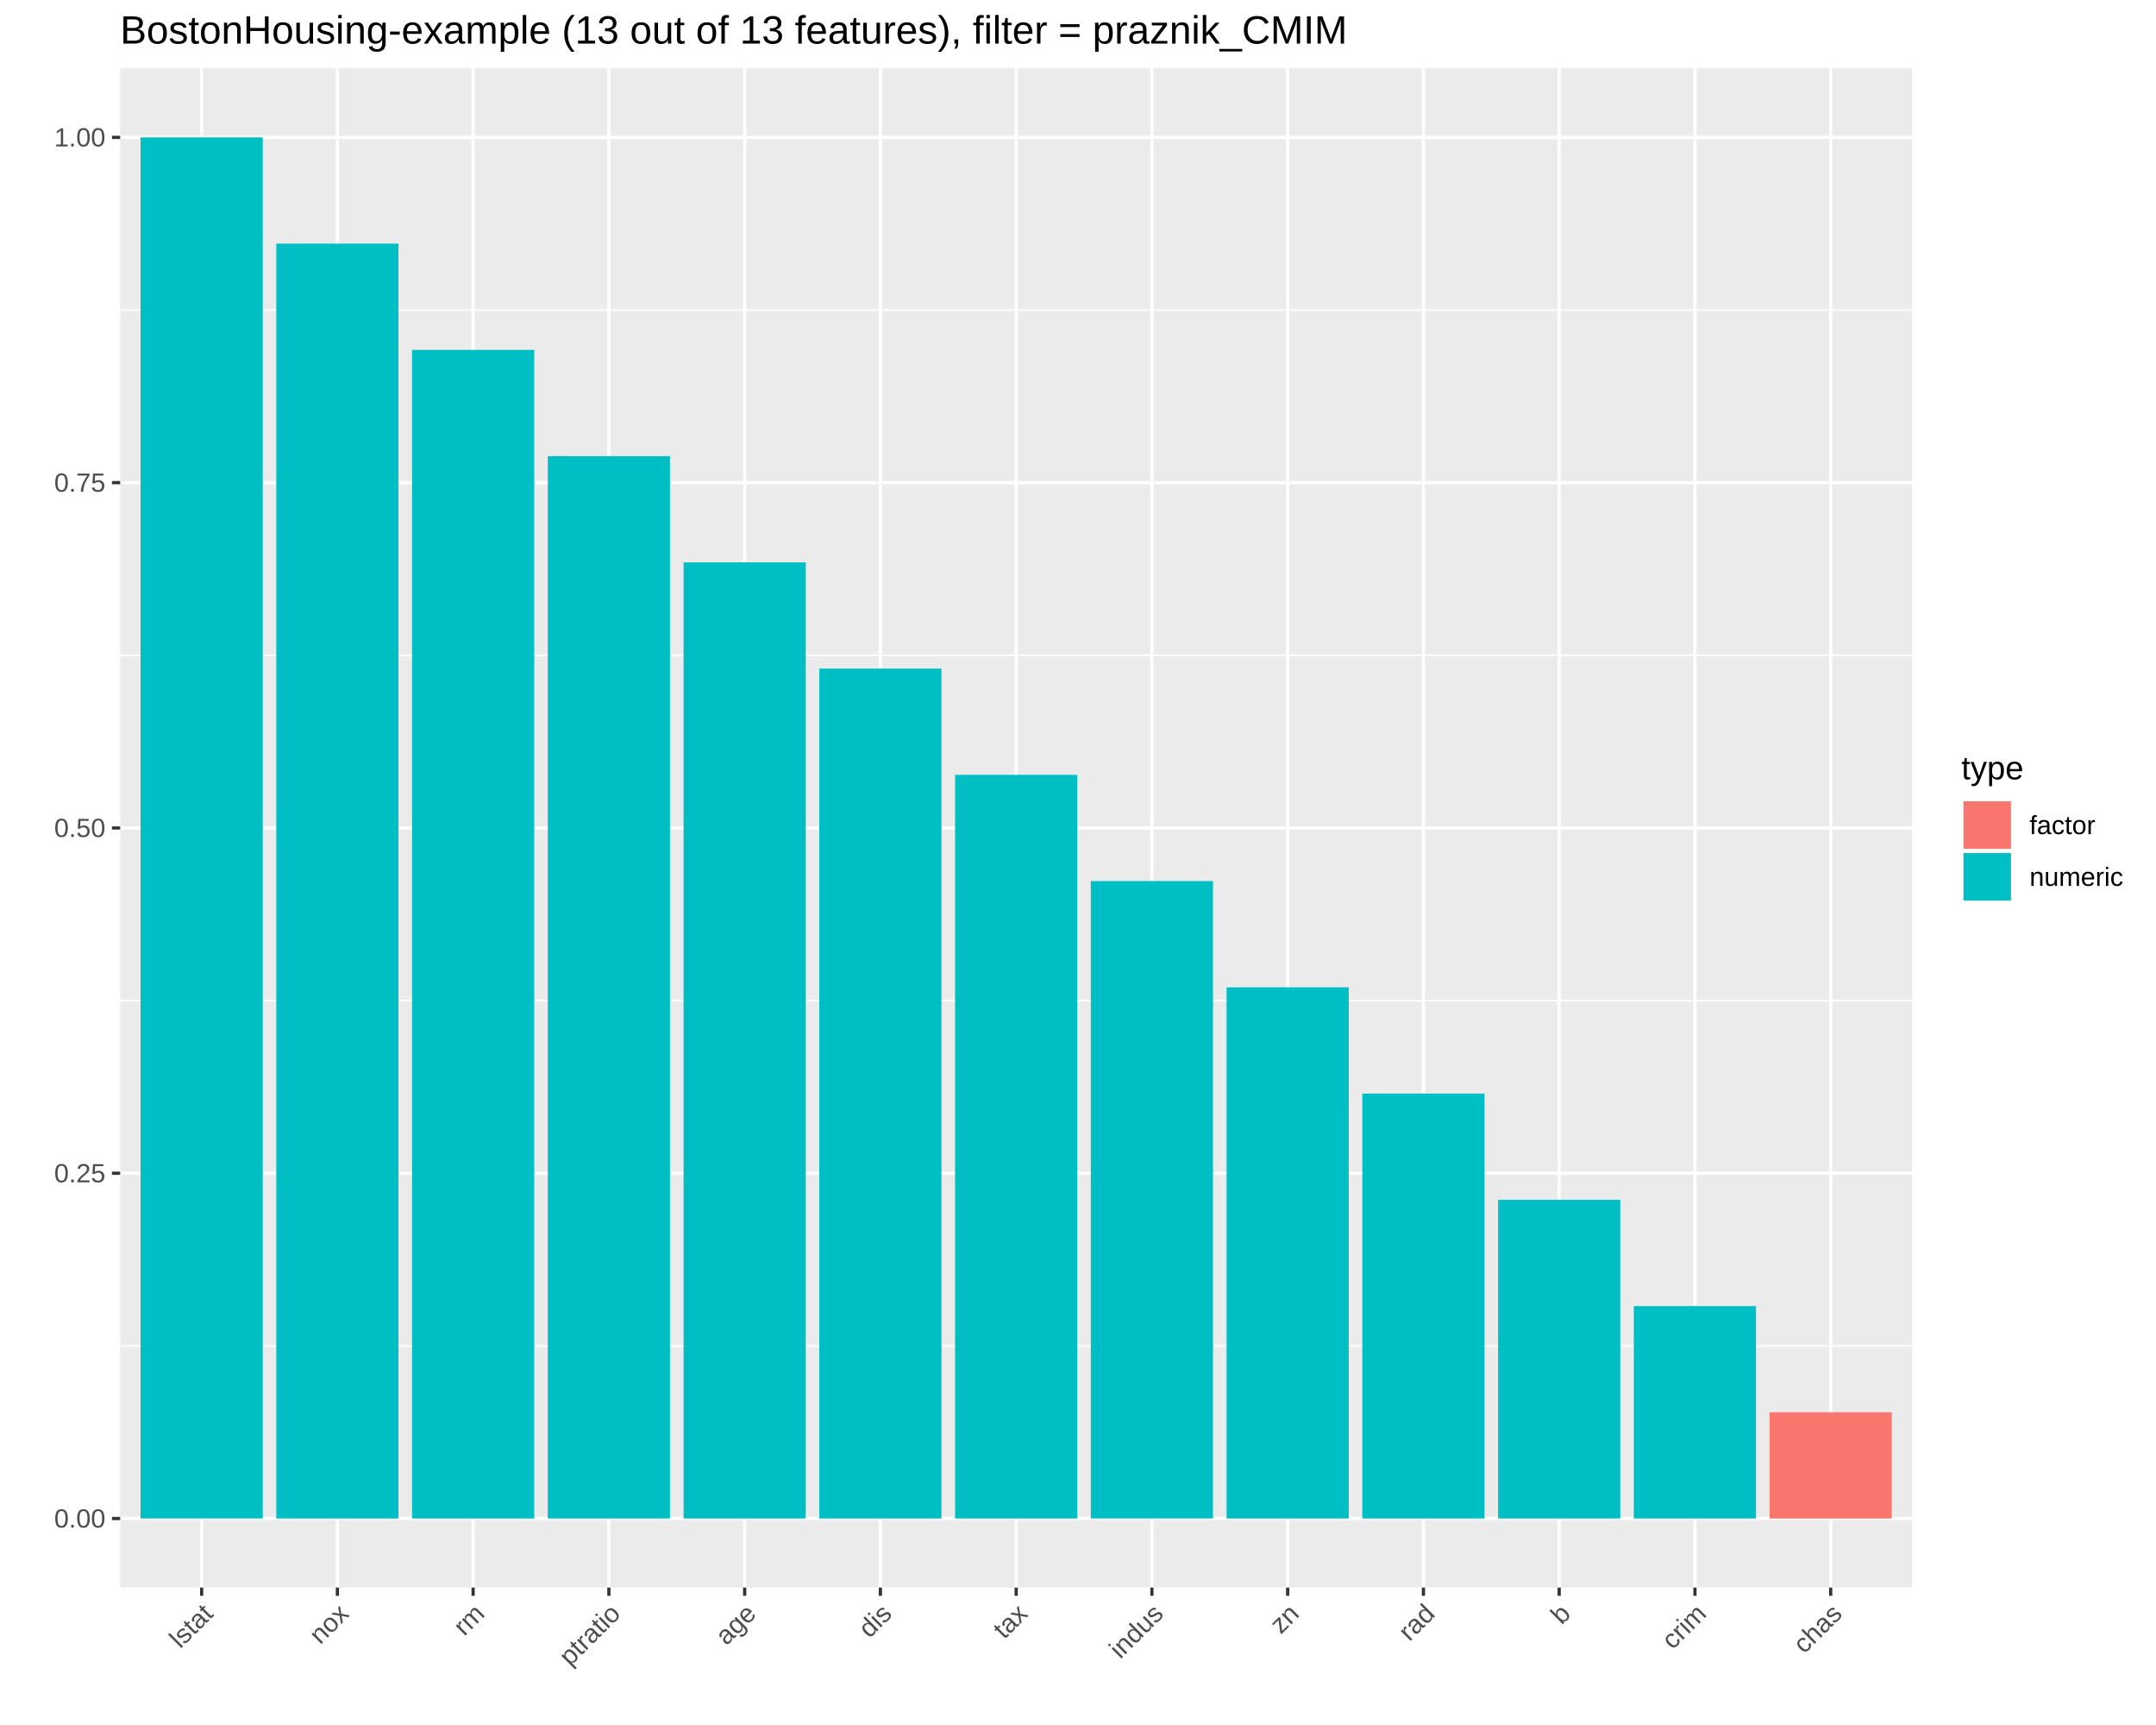
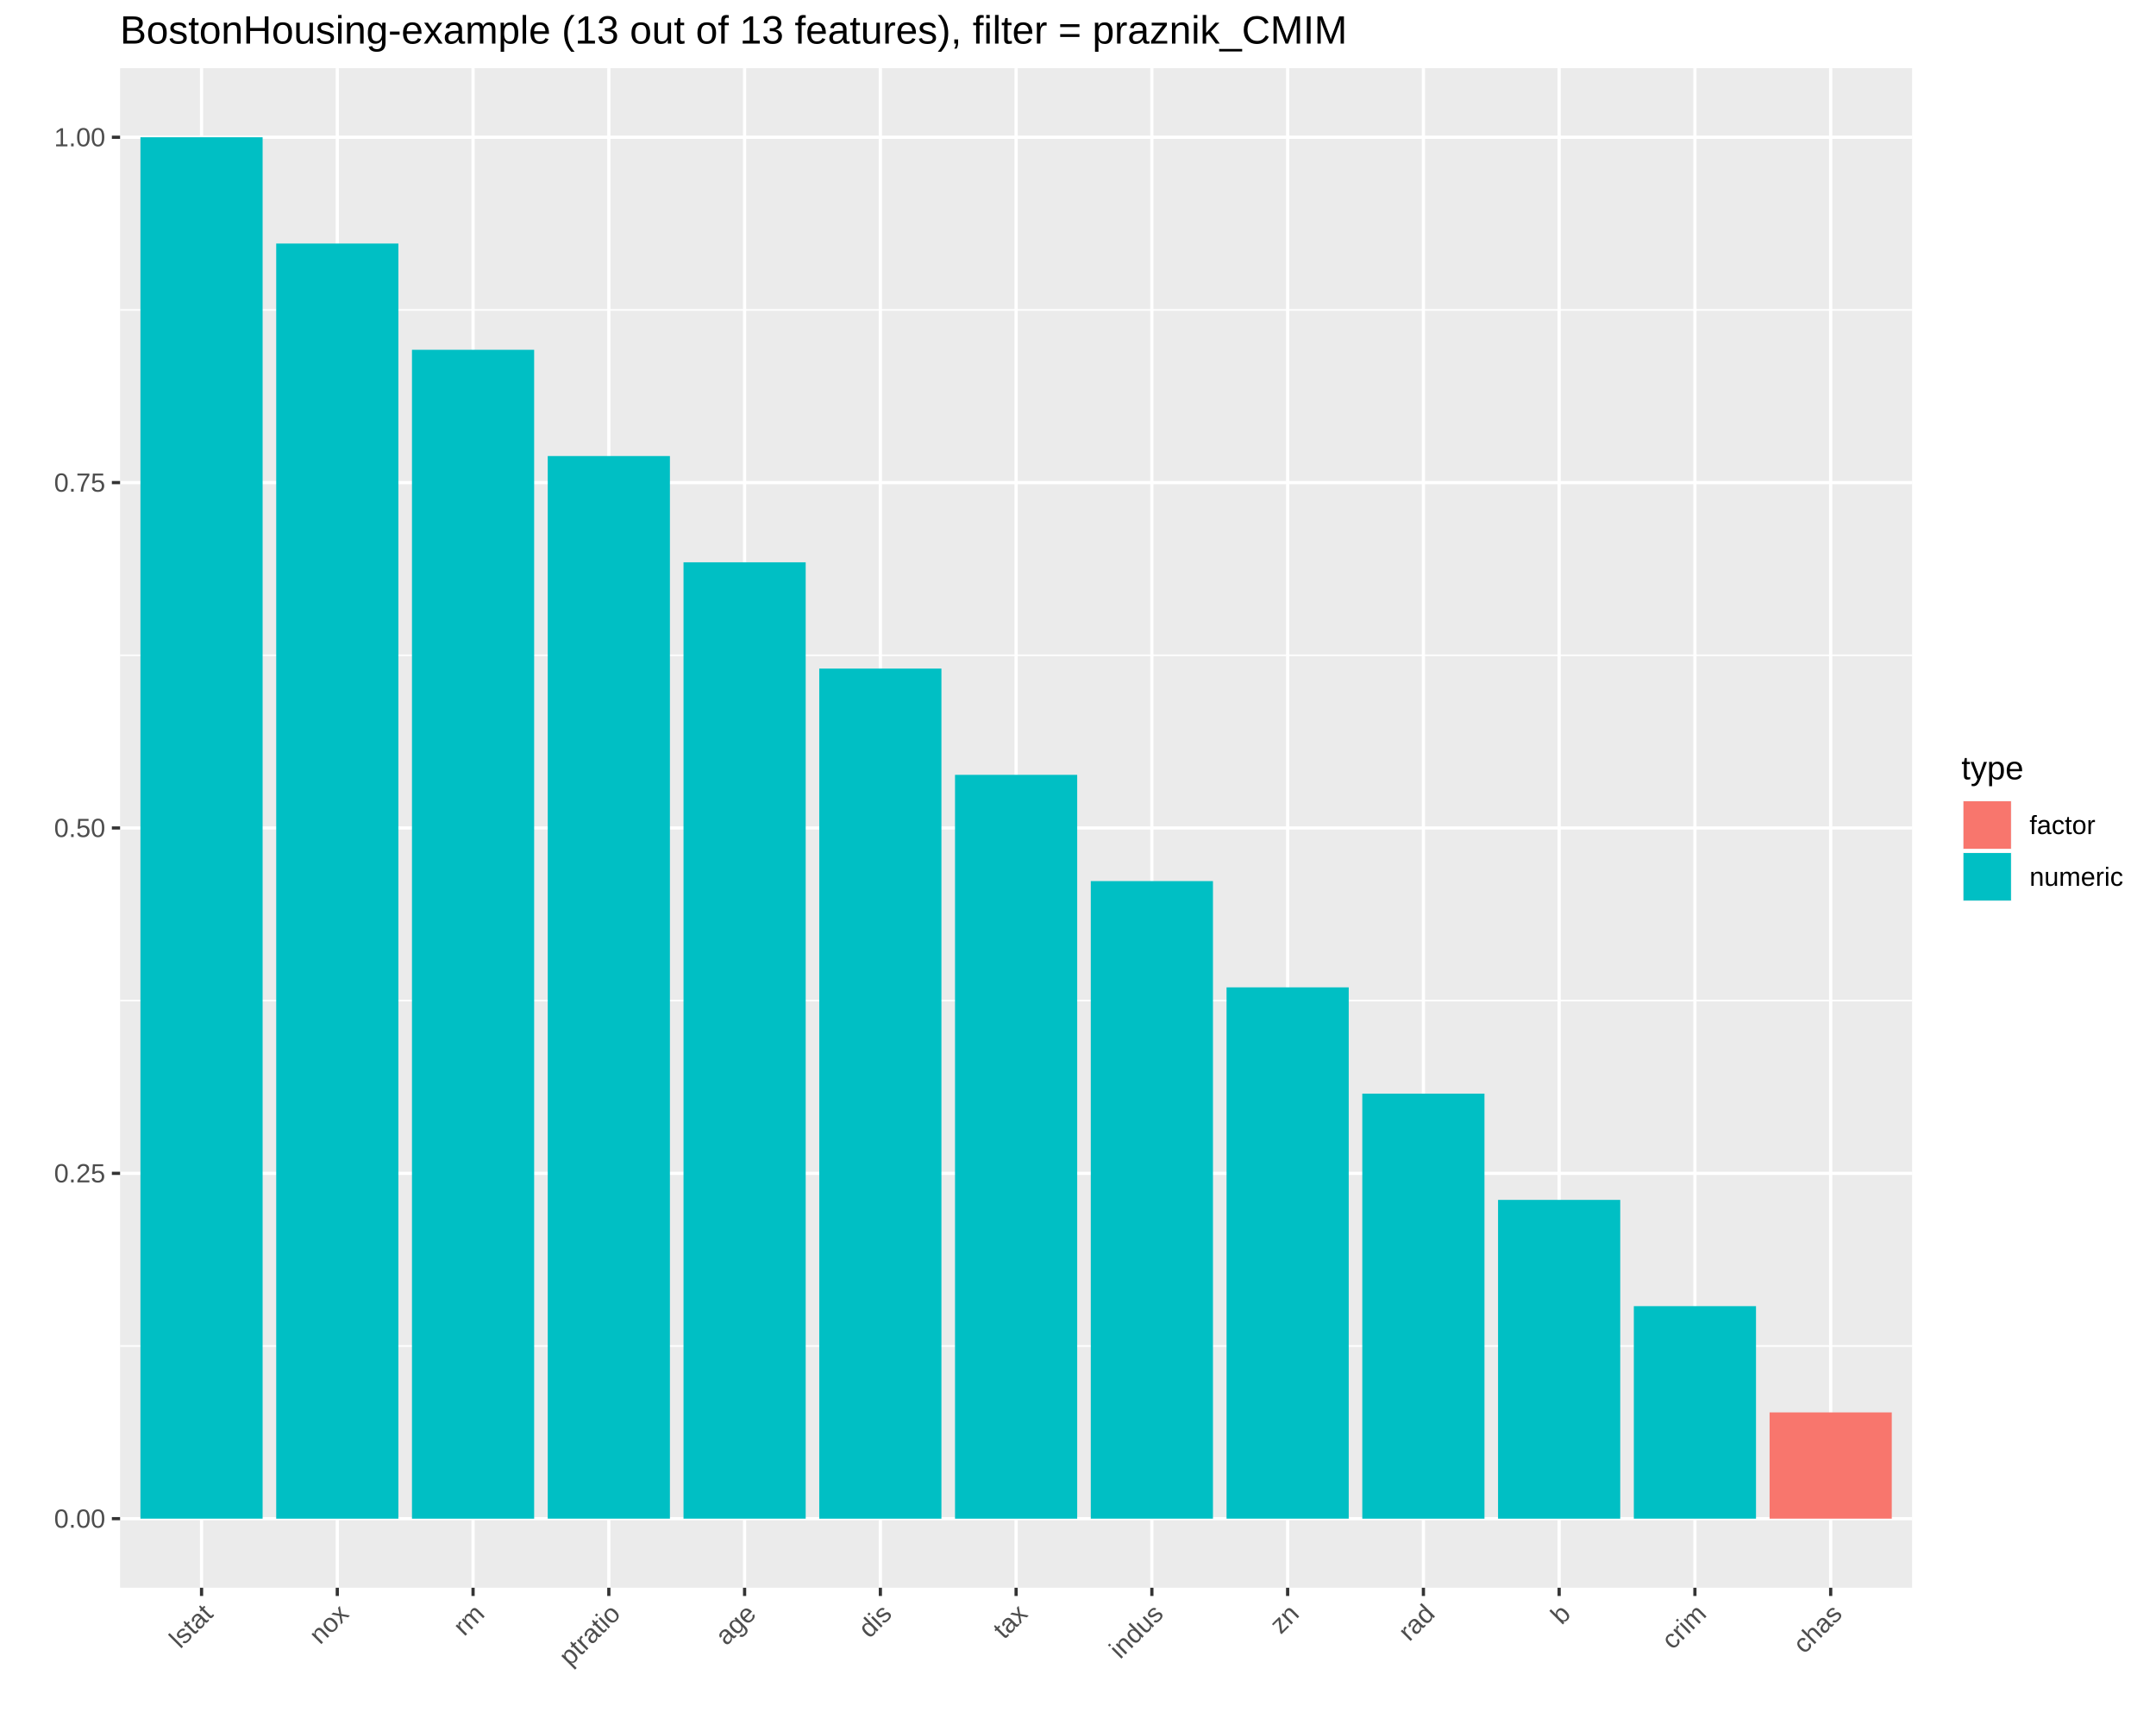
<svg xmlns="http://www.w3.org/2000/svg" viewBox="0 0 720.00 576.00">
  <defs>
    <style type="text/css">
    line, polyline, polygon, path, rect, circle {
      fill: none;
      stroke: #000000;
      stroke-linecap: round;
      stroke-linejoin: round;
      stroke-miterlimit: 10.00;
    }
  </style>
  </defs>
  <rect width="100%" height="100%" style="stroke: none; fill: #FFFFFF;" />
  <rect x="0.00" y="0.00" width="720.00" height="576.00" style="stroke-width: 1.07; stroke: #FFFFFF; fill: #FFFFFF;" />
  <defs>
-     <clipPath id="cpNDAuMTR8NjM4LjU2fDUzMC4xMnwyMi44MQ==">
-       <rect x="40.14" y="22.81" width="598.42" height="507.30" />
+     <clipPath id="cpNDAuMTB8NjM4LjU2fDUzMC4xN3wyMi43Nw==">
+       <rect x="40.10" y="22.77" width="598.46" height="507.40" />
    </clipPath>
  </defs>
-   <rect x="40.14" y="22.81" width="598.42" height="507.30" style="stroke-width: 1.07; stroke: none; fill: #EBEBEB;" clip-path="url(#cpNDAuMTR8NjM4LjU2fDUzMC4xMnwyMi44MQ==)" />
-   <polyline points="40.14,449.41 638.56,449.41 " style="stroke-width: 0.53; stroke: #FFFFFF; stroke-linecap: butt;" clip-path="url(#cpNDAuMTR8NjM4LjU2fDUzMC4xMnwyMi44MQ==)" />
-   <polyline points="40.14,334.11 638.56,334.11 " style="stroke-width: 0.53; stroke: #FFFFFF; stroke-linecap: butt;" clip-path="url(#cpNDAuMTR8NjM4LjU2fDUzMC4xMnwyMi44MQ==)" />
-   <polyline points="40.14,218.82 638.56,218.82 " style="stroke-width: 0.53; stroke: #FFFFFF; stroke-linecap: butt;" clip-path="url(#cpNDAuMTR8NjM4LjU2fDUzMC4xMnwyMi44MQ==)" />
-   <polyline points="40.14,103.52 638.56,103.52 " style="stroke-width: 0.53; stroke: #FFFFFF; stroke-linecap: butt;" clip-path="url(#cpNDAuMTR8NjM4LjU2fDUzMC4xMnwyMi44MQ==)" />
-   <polyline points="40.14,507.06 638.56,507.06 " style="stroke-width: 1.07; stroke: #FFFFFF; stroke-linecap: butt;" clip-path="url(#cpNDAuMTR8NjM4LjU2fDUzMC4xMnwyMi44MQ==)" />
-   <polyline points="40.14,391.76 638.56,391.76 " style="stroke-width: 1.07; stroke: #FFFFFF; stroke-linecap: butt;" clip-path="url(#cpNDAuMTR8NjM4LjU2fDUzMC4xMnwyMi44MQ==)" />
-   <polyline points="40.14,276.47 638.56,276.47 " style="stroke-width: 1.07; stroke: #FFFFFF; stroke-linecap: butt;" clip-path="url(#cpNDAuMTR8NjM4LjU2fDUzMC4xMnwyMi44MQ==)" />
-   <polyline points="40.14,161.17 638.56,161.17 " style="stroke-width: 1.07; stroke: #FFFFFF; stroke-linecap: butt;" clip-path="url(#cpNDAuMTR8NjM4LjU2fDUzMC4xMnwyMi44MQ==)" />
-   <polyline points="40.14,45.87 638.56,45.87 " style="stroke-width: 1.07; stroke: #FFFFFF; stroke-linecap: butt;" clip-path="url(#cpNDAuMTR8NjM4LjU2fDUzMC4xMnwyMi44MQ==)" />
-   <polyline points="67.34,530.12 67.34,22.81 " style="stroke-width: 1.07; stroke: #FFFFFF; stroke-linecap: butt;" clip-path="url(#cpNDAuMTR8NjM4LjU2fDUzMC4xMnwyMi44MQ==)" />
-   <polyline points="112.67,530.12 112.67,22.81 " style="stroke-width: 1.07; stroke: #FFFFFF; stroke-linecap: butt;" clip-path="url(#cpNDAuMTR8NjM4LjU2fDUzMC4xMnwyMi44MQ==)" />
-   <polyline points="158.01,530.12 158.01,22.81 " style="stroke-width: 1.07; stroke: #FFFFFF; stroke-linecap: butt;" clip-path="url(#cpNDAuMTR8NjM4LjU2fDUzMC4xMnwyMi44MQ==)" />
-   <polyline points="203.34,530.12 203.34,22.81 " style="stroke-width: 1.07; stroke: #FFFFFF; stroke-linecap: butt;" clip-path="url(#cpNDAuMTR8NjM4LjU2fDUzMC4xMnwyMi44MQ==)" />
-   <polyline points="248.68,530.12 248.68,22.81 " style="stroke-width: 1.07; stroke: #FFFFFF; stroke-linecap: butt;" clip-path="url(#cpNDAuMTR8NjM4LjU2fDUzMC4xMnwyMi44MQ==)" />
-   <polyline points="294.01,530.12 294.01,22.81 " style="stroke-width: 1.07; stroke: #FFFFFF; stroke-linecap: butt;" clip-path="url(#cpNDAuMTR8NjM4LjU2fDUzMC4xMnwyMi44MQ==)" />
-   <polyline points="339.35,530.12 339.35,22.81 " style="stroke-width: 1.07; stroke: #FFFFFF; stroke-linecap: butt;" clip-path="url(#cpNDAuMTR8NjM4LjU2fDUzMC4xMnwyMi44MQ==)" />
-   <polyline points="384.68,530.12 384.68,22.81 " style="stroke-width: 1.07; stroke: #FFFFFF; stroke-linecap: butt;" clip-path="url(#cpNDAuMTR8NjM4LjU2fDUzMC4xMnwyMi44MQ==)" />
-   <polyline points="430.02,530.12 430.02,22.81 " style="stroke-width: 1.07; stroke: #FFFFFF; stroke-linecap: butt;" clip-path="url(#cpNDAuMTR8NjM4LjU2fDUzMC4xMnwyMi44MQ==)" />
-   <polyline points="475.36,530.12 475.36,22.81 " style="stroke-width: 1.07; stroke: #FFFFFF; stroke-linecap: butt;" clip-path="url(#cpNDAuMTR8NjM4LjU2fDUzMC4xMnwyMi44MQ==)" />
-   <polyline points="520.69,530.12 520.69,22.81 " style="stroke-width: 1.07; stroke: #FFFFFF; stroke-linecap: butt;" clip-path="url(#cpNDAuMTR8NjM4LjU2fDUzMC4xMnwyMi44MQ==)" />
-   <polyline points="566.03,530.12 566.03,22.81 " style="stroke-width: 1.07; stroke: #FFFFFF; stroke-linecap: butt;" clip-path="url(#cpNDAuMTR8NjM4LjU2fDUzMC4xMnwyMi44MQ==)" />
-   <polyline points="611.36,530.12 611.36,22.81 " style="stroke-width: 1.07; stroke: #FFFFFF; stroke-linecap: butt;" clip-path="url(#cpNDAuMTR8NjM4LjU2fDUzMC4xMnwyMi44MQ==)" />
-   <rect x="46.94" y="45.87" width="40.80" height="461.18" style="stroke-width: 1.07; stroke: none; stroke-linecap: square; stroke-linejoin: miter; fill: #00BFC4;" clip-path="url(#cpNDAuMTR8NjM4LjU2fDUzMC4xMnwyMi44MQ==)" />
-   <rect x="92.27" y="81.35" width="40.80" height="425.71" style="stroke-width: 1.07; stroke: none; stroke-linecap: square; stroke-linejoin: miter; fill: #00BFC4;" clip-path="url(#cpNDAuMTR8NjM4LjU2fDUzMC4xMnwyMi44MQ==)" />
-   <rect x="137.61" y="116.83" width="40.80" height="390.23" style="stroke-width: 1.07; stroke: none; stroke-linecap: square; stroke-linejoin: miter; fill: #00BFC4;" clip-path="url(#cpNDAuMTR8NjM4LjU2fDUzMC4xMnwyMi44MQ==)" />
-   <rect x="182.94" y="152.30" width="40.80" height="354.76" style="stroke-width: 1.07; stroke: none; stroke-linecap: square; stroke-linejoin: miter; fill: #00BFC4;" clip-path="url(#cpNDAuMTR8NjM4LjU2fDUzMC4xMnwyMi44MQ==)" />
-   <rect x="228.28" y="187.78" width="40.80" height="319.28" style="stroke-width: 1.07; stroke: none; stroke-linecap: square; stroke-linejoin: miter; fill: #00BFC4;" clip-path="url(#cpNDAuMTR8NjM4LjU2fDUzMC4xMnwyMi44MQ==)" />
-   <rect x="273.61" y="223.25" width="40.80" height="283.81" style="stroke-width: 1.07; stroke: none; stroke-linecap: square; stroke-linejoin: miter; fill: #00BFC4;" clip-path="url(#cpNDAuMTR8NjM4LjU2fDUzMC4xMnwyMi44MQ==)" />
-   <rect x="318.95" y="258.73" width="40.80" height="248.33" style="stroke-width: 1.07; stroke: none; stroke-linecap: square; stroke-linejoin: miter; fill: #00BFC4;" clip-path="url(#cpNDAuMTR8NjM4LjU2fDUzMC4xMnwyMi44MQ==)" />
-   <rect x="364.28" y="294.20" width="40.80" height="212.85" style="stroke-width: 1.07; stroke: none; stroke-linecap: square; stroke-linejoin: miter; fill: #00BFC4;" clip-path="url(#cpNDAuMTR8NjM4LjU2fDUzMC4xMnwyMi44MQ==)" />
-   <rect x="409.62" y="329.68" width="40.80" height="177.38" style="stroke-width: 1.07; stroke: none; stroke-linecap: square; stroke-linejoin: miter; fill: #00BFC4;" clip-path="url(#cpNDAuMTR8NjM4LjU2fDUzMC4xMnwyMi44MQ==)" />
-   <rect x="454.95" y="365.16" width="40.80" height="141.90" style="stroke-width: 1.07; stroke: none; stroke-linecap: square; stroke-linejoin: miter; fill: #00BFC4;" clip-path="url(#cpNDAuMTR8NjM4LjU2fDUzMC4xMnwyMi44MQ==)" />
-   <rect x="500.29" y="400.63" width="40.80" height="106.43" style="stroke-width: 1.07; stroke: none; stroke-linecap: square; stroke-linejoin: miter; fill: #00BFC4;" clip-path="url(#cpNDAuMTR8NjM4LjU2fDUzMC4xMnwyMi44MQ==)" />
-   <rect x="545.62" y="436.11" width="40.80" height="70.95" style="stroke-width: 1.07; stroke: none; stroke-linecap: square; stroke-linejoin: miter; fill: #00BFC4;" clip-path="url(#cpNDAuMTR8NjM4LjU2fDUzMC4xMnwyMi44MQ==)" />
-   <rect x="590.96" y="471.58" width="40.80" height="35.48" style="stroke-width: 1.07; stroke: none; stroke-linecap: square; stroke-linejoin: miter; fill: #F8766D;" clip-path="url(#cpNDAuMTR8NjM4LjU2fDUzMC4xMnwyMi44MQ==)" />
+   <rect x="40.10" y="22.77" width="598.46" height="507.40" style="stroke-width: 1.07; stroke: none; fill: #EBEBEB;" clip-path="url(#cpNDAuMTB8NjM4LjU2fDUzMC4xN3wyMi43Nw==)" />
+   <polyline points="40.10,449.45 638.56,449.45 " style="stroke-width: 0.53; stroke: #FFFFFF; stroke-linecap: butt;" clip-path="url(#cpNDAuMTB8NjM4LjU2fDUzMC4xN3wyMi43Nw==)" />
+   <polyline points="40.10,334.13 638.56,334.13 " style="stroke-width: 0.53; stroke: #FFFFFF; stroke-linecap: butt;" clip-path="url(#cpNDAuMTB8NjM4LjU2fDUzMC4xN3wyMi43Nw==)" />
+   <polyline points="40.10,218.81 638.56,218.81 " style="stroke-width: 0.53; stroke: #FFFFFF; stroke-linecap: butt;" clip-path="url(#cpNDAuMTB8NjM4LjU2fDUzMC4xN3wyMi43Nw==)" />
+   <polyline points="40.10,103.49 638.56,103.49 " style="stroke-width: 0.53; stroke: #FFFFFF; stroke-linecap: butt;" clip-path="url(#cpNDAuMTB8NjM4LjU2fDUzMC4xN3wyMi43Nw==)" />
+   <polyline points="40.10,507.10 638.56,507.10 " style="stroke-width: 1.07; stroke: #FFFFFF; stroke-linecap: butt;" clip-path="url(#cpNDAuMTB8NjM4LjU2fDUzMC4xN3wyMi43Nw==)" />
+   <polyline points="40.10,391.79 638.56,391.79 " style="stroke-width: 1.07; stroke: #FFFFFF; stroke-linecap: butt;" clip-path="url(#cpNDAuMTB8NjM4LjU2fDUzMC4xN3wyMi43Nw==)" />
+   <polyline points="40.10,276.47 638.56,276.47 " style="stroke-width: 1.07; stroke: #FFFFFF; stroke-linecap: butt;" clip-path="url(#cpNDAuMTB8NjM4LjU2fDUzMC4xN3wyMi43Nw==)" />
+   <polyline points="40.10,161.15 638.56,161.15 " style="stroke-width: 1.07; stroke: #FFFFFF; stroke-linecap: butt;" clip-path="url(#cpNDAuMTB8NjM4LjU2fDUzMC4xN3wyMi43Nw==)" />
+   <polyline points="40.10,45.83 638.56,45.83 " style="stroke-width: 1.07; stroke: #FFFFFF; stroke-linecap: butt;" clip-path="url(#cpNDAuMTB8NjM4LjU2fDUzMC4xN3wyMi43Nw==)" />
+   <polyline points="67.31,530.17 67.31,22.77 " style="stroke-width: 1.07; stroke: #FFFFFF; stroke-linecap: butt;" clip-path="url(#cpNDAuMTB8NjM4LjU2fDUzMC4xN3wyMi43Nw==)" />
+   <polyline points="112.64,530.17 112.64,22.77 " style="stroke-width: 1.07; stroke: #FFFFFF; stroke-linecap: butt;" clip-path="url(#cpNDAuMTB8NjM4LjU2fDUzMC4xN3wyMi43Nw==)" />
+   <polyline points="157.98,530.17 157.98,22.77 " style="stroke-width: 1.07; stroke: #FFFFFF; stroke-linecap: butt;" clip-path="url(#cpNDAuMTB8NjM4LjU2fDUzMC4xN3wyMi43Nw==)" />
+   <polyline points="203.32,530.17 203.32,22.77 " style="stroke-width: 1.07; stroke: #FFFFFF; stroke-linecap: butt;" clip-path="url(#cpNDAuMTB8NjM4LjU2fDUzMC4xN3wyMi43Nw==)" />
+   <polyline points="248.66,530.17 248.66,22.77 " style="stroke-width: 1.07; stroke: #FFFFFF; stroke-linecap: butt;" clip-path="url(#cpNDAuMTB8NjM4LjU2fDUzMC4xN3wyMi43Nw==)" />
+   <polyline points="294.00,530.17 294.00,22.77 " style="stroke-width: 1.07; stroke: #FFFFFF; stroke-linecap: butt;" clip-path="url(#cpNDAuMTB8NjM4LjU2fDUzMC4xN3wyMi43Nw==)" />
+   <polyline points="339.33,530.17 339.33,22.77 " style="stroke-width: 1.07; stroke: #FFFFFF; stroke-linecap: butt;" clip-path="url(#cpNDAuMTB8NjM4LjU2fDUzMC4xN3wyMi43Nw==)" />
+   <polyline points="384.67,530.17 384.67,22.77 " style="stroke-width: 1.07; stroke: #FFFFFF; stroke-linecap: butt;" clip-path="url(#cpNDAuMTB8NjM4LjU2fDUzMC4xN3wyMi43Nw==)" />
+   <polyline points="430.01,530.17 430.01,22.77 " style="stroke-width: 1.07; stroke: #FFFFFF; stroke-linecap: butt;" clip-path="url(#cpNDAuMTB8NjM4LjU2fDUzMC4xN3wyMi43Nw==)" />
+   <polyline points="475.35,530.17 475.35,22.77 " style="stroke-width: 1.07; stroke: #FFFFFF; stroke-linecap: butt;" clip-path="url(#cpNDAuMTB8NjM4LjU2fDUzMC4xN3wyMi43Nw==)" />
+   <polyline points="520.68,530.17 520.68,22.77 " style="stroke-width: 1.07; stroke: #FFFFFF; stroke-linecap: butt;" clip-path="url(#cpNDAuMTB8NjM4LjU2fDUzMC4xN3wyMi43Nw==)" />
+   <polyline points="566.02,530.17 566.02,22.77 " style="stroke-width: 1.07; stroke: #FFFFFF; stroke-linecap: butt;" clip-path="url(#cpNDAuMTB8NjM4LjU2fDUzMC4xN3wyMi43Nw==)" />
+   <polyline points="611.36,530.17 611.36,22.77 " style="stroke-width: 1.07; stroke: #FFFFFF; stroke-linecap: butt;" clip-path="url(#cpNDAuMTB8NjM4LjU2fDUzMC4xN3wyMi43Nw==)" />
+   <rect x="46.90" y="45.83" width="40.80" height="461.27" style="stroke-width: 1.07; stroke: none; stroke-linecap: square; stroke-linejoin: miter; fill: #00BFC4;" clip-path="url(#cpNDAuMTB8NjM4LjU2fDUzMC4xN3wyMi43Nw==)" />
+   <rect x="92.24" y="81.32" width="40.80" height="425.79" style="stroke-width: 1.07; stroke: none; stroke-linecap: square; stroke-linejoin: miter; fill: #00BFC4;" clip-path="url(#cpNDAuMTB8NjM4LjU2fDUzMC4xN3wyMi43Nw==)" />
+   <rect x="137.58" y="116.80" width="40.80" height="390.31" style="stroke-width: 1.07; stroke: none; stroke-linecap: square; stroke-linejoin: miter; fill: #00BFC4;" clip-path="url(#cpNDAuMTB8NjM4LjU2fDUzMC4xN3wyMi43Nw==)" />
+   <rect x="182.92" y="152.28" width="40.80" height="354.82" style="stroke-width: 1.07; stroke: none; stroke-linecap: square; stroke-linejoin: miter; fill: #00BFC4;" clip-path="url(#cpNDAuMTB8NjM4LjU2fDUzMC4xN3wyMi43Nw==)" />
+   <rect x="228.26" y="187.76" width="40.80" height="319.34" style="stroke-width: 1.07; stroke: none; stroke-linecap: square; stroke-linejoin: miter; fill: #00BFC4;" clip-path="url(#cpNDAuMTB8NjM4LjU2fDUzMC4xN3wyMi43Nw==)" />
+   <rect x="273.59" y="223.25" width="40.80" height="283.86" style="stroke-width: 1.07; stroke: none; stroke-linecap: square; stroke-linejoin: miter; fill: #00BFC4;" clip-path="url(#cpNDAuMTB8NjM4LjU2fDUzMC4xN3wyMi43Nw==)" />
+   <rect x="318.93" y="258.73" width="40.80" height="248.38" style="stroke-width: 1.07; stroke: none; stroke-linecap: square; stroke-linejoin: miter; fill: #00BFC4;" clip-path="url(#cpNDAuMTB8NjM4LjU2fDUzMC4xN3wyMi43Nw==)" />
+   <rect x="364.27" y="294.21" width="40.80" height="212.89" style="stroke-width: 1.07; stroke: none; stroke-linecap: square; stroke-linejoin: miter; fill: #00BFC4;" clip-path="url(#cpNDAuMTB8NjM4LjU2fDUzMC4xN3wyMi43Nw==)" />
+   <rect x="409.61" y="329.69" width="40.80" height="177.41" style="stroke-width: 1.07; stroke: none; stroke-linecap: square; stroke-linejoin: miter; fill: #00BFC4;" clip-path="url(#cpNDAuMTB8NjM4LjU2fDUzMC4xN3wyMi43Nw==)" />
+   <rect x="454.94" y="365.18" width="40.80" height="141.93" style="stroke-width: 1.07; stroke: none; stroke-linecap: square; stroke-linejoin: miter; fill: #00BFC4;" clip-path="url(#cpNDAuMTB8NjM4LjU2fDUzMC4xN3wyMi43Nw==)" />
+   <rect x="500.28" y="400.66" width="40.80" height="106.45" style="stroke-width: 1.07; stroke: none; stroke-linecap: square; stroke-linejoin: miter; fill: #00BFC4;" clip-path="url(#cpNDAuMTB8NjM4LjU2fDUzMC4xN3wyMi43Nw==)" />
+   <rect x="545.62" y="436.14" width="40.80" height="70.96" style="stroke-width: 1.07; stroke: none; stroke-linecap: square; stroke-linejoin: miter; fill: #00BFC4;" clip-path="url(#cpNDAuMTB8NjM4LjU2fDUzMC4xN3wyMi43Nw==)" />
+   <rect x="590.96" y="471.62" width="40.80" height="35.48" style="stroke-width: 1.07; stroke: none; stroke-linecap: square; stroke-linejoin: miter; fill: #F8766D;" clip-path="url(#cpNDAuMTB8NjM4LjU2fDUzMC4xN3wyMi43Nw==)" />
  <defs>
    <clipPath id="cpMC4wMHw3MjAuMDB8NTc2LjAwfDAuMDA=">
      <rect x="0.00" y="0.00" width="720.00" height="576.00" />
    </clipPath>
  </defs>
  <g clip-path="url(#cpMC4wMHw3MjAuMDB8NTc2LjAwfDAuMDA=)">
-     <text x="18.10" y="510.08" style="font-size: 8.80px; fill: #4D4D4D; font-family: Liberation Sans;" textLength="17.11px" lengthAdjust="spacingAndGlyphs">0.00</text>
+     <text x="18.06" y="510.13" style="font-size: 8.80px; fill: #4D4D4D; font-family: Liberation Sans;" textLength="17.11px" lengthAdjust="spacingAndGlyphs">0.00</text>
  </g>
  <g clip-path="url(#cpMC4wMHw3MjAuMDB8NTc2LjAwfDAuMDA=)">
-     <text x="18.10" y="394.79" style="font-size: 8.80px; fill: #4D4D4D; font-family: Liberation Sans;" textLength="17.11px" lengthAdjust="spacingAndGlyphs">0.25</text>
+     <text x="18.06" y="394.81" style="font-size: 8.80px; fill: #4D4D4D; font-family: Liberation Sans;" textLength="17.11px" lengthAdjust="spacingAndGlyphs">0.25</text>
  </g>
  <g clip-path="url(#cpMC4wMHw3MjAuMDB8NTc2LjAwfDAuMDA=)">
-     <text x="18.10" y="279.49" style="font-size: 8.80px; fill: #4D4D4D; font-family: Liberation Sans;" textLength="17.11px" lengthAdjust="spacingAndGlyphs">0.50</text>
+     <text x="18.06" y="279.49" style="font-size: 8.80px; fill: #4D4D4D; font-family: Liberation Sans;" textLength="17.11px" lengthAdjust="spacingAndGlyphs">0.50</text>
  </g>
  <g clip-path="url(#cpMC4wMHw3MjAuMDB8NTc2LjAwfDAuMDA=)">
-     <text x="18.10" y="164.19" style="font-size: 8.80px; fill: #4D4D4D; font-family: Liberation Sans;" textLength="17.11px" lengthAdjust="spacingAndGlyphs">0.75</text>
+     <text x="18.06" y="164.18" style="font-size: 8.80px; fill: #4D4D4D; font-family: Liberation Sans;" textLength="17.11px" lengthAdjust="spacingAndGlyphs">0.75</text>
  </g>
  <g clip-path="url(#cpMC4wMHw3MjAuMDB8NTc2LjAwfDAuMDA=)">
-     <text x="18.10" y="48.90" style="font-size: 8.80px; fill: #4D4D4D; font-family: Liberation Sans;" textLength="17.11px" lengthAdjust="spacingAndGlyphs">1.00</text>
+     <text x="18.06" y="48.86" style="font-size: 8.80px; fill: #4D4D4D; font-family: Liberation Sans;" textLength="17.11px" lengthAdjust="spacingAndGlyphs">1.00</text>
  </g>
-   <polyline points="37.40,507.06 40.14,507.06 " style="stroke-width: 1.07; stroke: #333333; stroke-linecap: butt;" clip-path="url(#cpMC4wMHw3MjAuMDB8NTc2LjAwfDAuMDA=)" />
-   <polyline points="37.40,391.76 40.14,391.76 " style="stroke-width: 1.07; stroke: #333333; stroke-linecap: butt;" clip-path="url(#cpMC4wMHw3MjAuMDB8NTc2LjAwfDAuMDA=)" />
-   <polyline points="37.40,276.47 40.14,276.47 " style="stroke-width: 1.07; stroke: #333333; stroke-linecap: butt;" clip-path="url(#cpMC4wMHw3MjAuMDB8NTc2LjAwfDAuMDA=)" />
-   <polyline points="37.40,161.17 40.14,161.17 " style="stroke-width: 1.07; stroke: #333333; stroke-linecap: butt;" clip-path="url(#cpMC4wMHw3MjAuMDB8NTc2LjAwfDAuMDA=)" />
-   <polyline points="37.40,45.87 40.14,45.87 " style="stroke-width: 1.07; stroke: #333333; stroke-linecap: butt;" clip-path="url(#cpMC4wMHw3MjAuMDB8NTc2LjAwfDAuMDA=)" />
-   <polyline points="67.34,532.86 67.34,530.12 " style="stroke-width: 1.07; stroke: #333333; stroke-linecap: butt;" clip-path="url(#cpMC4wMHw3MjAuMDB8NTc2LjAwfDAuMDA=)" />
-   <polyline points="112.67,532.86 112.67,530.12 " style="stroke-width: 1.07; stroke: #333333; stroke-linecap: butt;" clip-path="url(#cpMC4wMHw3MjAuMDB8NTc2LjAwfDAuMDA=)" />
-   <polyline points="158.01,532.86 158.01,530.12 " style="stroke-width: 1.07; stroke: #333333; stroke-linecap: butt;" clip-path="url(#cpMC4wMHw3MjAuMDB8NTc2LjAwfDAuMDA=)" />
-   <polyline points="203.34,532.86 203.34,530.12 " style="stroke-width: 1.07; stroke: #333333; stroke-linecap: butt;" clip-path="url(#cpMC4wMHw3MjAuMDB8NTc2LjAwfDAuMDA=)" />
-   <polyline points="248.68,532.86 248.68,530.12 " style="stroke-width: 1.07; stroke: #333333; stroke-linecap: butt;" clip-path="url(#cpMC4wMHw3MjAuMDB8NTc2LjAwfDAuMDA=)" />
-   <polyline points="294.01,532.86 294.01,530.12 " style="stroke-width: 1.07; stroke: #333333; stroke-linecap: butt;" clip-path="url(#cpMC4wMHw3MjAuMDB8NTc2LjAwfDAuMDA=)" />
-   <polyline points="339.35,532.86 339.35,530.12 " style="stroke-width: 1.07; stroke: #333333; stroke-linecap: butt;" clip-path="url(#cpMC4wMHw3MjAuMDB8NTc2LjAwfDAuMDA=)" />
-   <polyline points="384.68,532.86 384.68,530.12 " style="stroke-width: 1.07; stroke: #333333; stroke-linecap: butt;" clip-path="url(#cpMC4wMHw3MjAuMDB8NTc2LjAwfDAuMDA=)" />
-   <polyline points="430.02,532.86 430.02,530.12 " style="stroke-width: 1.07; stroke: #333333; stroke-linecap: butt;" clip-path="url(#cpMC4wMHw3MjAuMDB8NTc2LjAwfDAuMDA=)" />
-   <polyline points="475.36,532.86 475.36,530.12 " style="stroke-width: 1.07; stroke: #333333; stroke-linecap: butt;" clip-path="url(#cpMC4wMHw3MjAuMDB8NTc2LjAwfDAuMDA=)" />
-   <polyline points="520.69,532.86 520.69,530.12 " style="stroke-width: 1.07; stroke: #333333; stroke-linecap: butt;" clip-path="url(#cpMC4wMHw3MjAuMDB8NTc2LjAwfDAuMDA=)" />
-   <polyline points="566.03,532.86 566.03,530.12 " style="stroke-width: 1.07; stroke: #333333; stroke-linecap: butt;" clip-path="url(#cpMC4wMHw3MjAuMDB8NTc2LjAwfDAuMDA=)" />
-   <polyline points="611.36,532.86 611.36,530.12 " style="stroke-width: 1.07; stroke: #333333; stroke-linecap: butt;" clip-path="url(#cpMC4wMHw3MjAuMDB8NTc2LjAwfDAuMDA=)" />
+   <polyline points="37.36,507.10 40.10,507.10 " style="stroke-width: 1.07; stroke: #333333; stroke-linecap: butt;" clip-path="url(#cpMC4wMHw3MjAuMDB8NTc2LjAwfDAuMDA=)" />
+   <polyline points="37.36,391.79 40.10,391.79 " style="stroke-width: 1.07; stroke: #333333; stroke-linecap: butt;" clip-path="url(#cpMC4wMHw3MjAuMDB8NTc2LjAwfDAuMDA=)" />
+   <polyline points="37.36,276.47 40.10,276.47 " style="stroke-width: 1.07; stroke: #333333; stroke-linecap: butt;" clip-path="url(#cpMC4wMHw3MjAuMDB8NTc2LjAwfDAuMDA=)" />
+   <polyline points="37.36,161.15 40.10,161.15 " style="stroke-width: 1.07; stroke: #333333; stroke-linecap: butt;" clip-path="url(#cpMC4wMHw3MjAuMDB8NTc2LjAwfDAuMDA=)" />
+   <polyline points="37.36,45.83 40.10,45.83 " style="stroke-width: 1.07; stroke: #333333; stroke-linecap: butt;" clip-path="url(#cpMC4wMHw3MjAuMDB8NTc2LjAwfDAuMDA=)" />
+   <polyline points="67.31,532.91 67.31,530.17 " style="stroke-width: 1.07; stroke: #333333; stroke-linecap: butt;" clip-path="url(#cpMC4wMHw3MjAuMDB8NTc2LjAwfDAuMDA=)" />
+   <polyline points="112.64,532.91 112.64,530.17 " style="stroke-width: 1.07; stroke: #333333; stroke-linecap: butt;" clip-path="url(#cpMC4wMHw3MjAuMDB8NTc2LjAwfDAuMDA=)" />
+   <polyline points="157.98,532.91 157.98,530.17 " style="stroke-width: 1.07; stroke: #333333; stroke-linecap: butt;" clip-path="url(#cpMC4wMHw3MjAuMDB8NTc2LjAwfDAuMDA=)" />
+   <polyline points="203.32,532.91 203.32,530.17 " style="stroke-width: 1.07; stroke: #333333; stroke-linecap: butt;" clip-path="url(#cpMC4wMHw3MjAuMDB8NTc2LjAwfDAuMDA=)" />
+   <polyline points="248.66,532.91 248.66,530.17 " style="stroke-width: 1.07; stroke: #333333; stroke-linecap: butt;" clip-path="url(#cpMC4wMHw3MjAuMDB8NTc2LjAwfDAuMDA=)" />
+   <polyline points="294.00,532.91 294.00,530.17 " style="stroke-width: 1.07; stroke: #333333; stroke-linecap: butt;" clip-path="url(#cpMC4wMHw3MjAuMDB8NTc2LjAwfDAuMDA=)" />
+   <polyline points="339.33,532.91 339.33,530.17 " style="stroke-width: 1.07; stroke: #333333; stroke-linecap: butt;" clip-path="url(#cpMC4wMHw3MjAuMDB8NTc2LjAwfDAuMDA=)" />
+   <polyline points="384.67,532.91 384.67,530.17 " style="stroke-width: 1.07; stroke: #333333; stroke-linecap: butt;" clip-path="url(#cpMC4wMHw3MjAuMDB8NTc2LjAwfDAuMDA=)" />
+   <polyline points="430.01,532.91 430.01,530.17 " style="stroke-width: 1.07; stroke: #333333; stroke-linecap: butt;" clip-path="url(#cpMC4wMHw3MjAuMDB8NTc2LjAwfDAuMDA=)" />
+   <polyline points="475.35,532.91 475.35,530.17 " style="stroke-width: 1.07; stroke: #333333; stroke-linecap: butt;" clip-path="url(#cpMC4wMHw3MjAuMDB8NTc2LjAwfDAuMDA=)" />
+   <polyline points="520.68,532.91 520.68,530.17 " style="stroke-width: 1.07; stroke: #333333; stroke-linecap: butt;" clip-path="url(#cpMC4wMHw3MjAuMDB8NTc2LjAwfDAuMDA=)" />
+   <polyline points="566.02,532.91 566.02,530.17 " style="stroke-width: 1.07; stroke: #333333; stroke-linecap: butt;" clip-path="url(#cpMC4wMHw3MjAuMDB8NTc2LjAwfDAuMDA=)" />
+   <polyline points="611.36,532.91 611.36,530.17 " style="stroke-width: 1.07; stroke: #333333; stroke-linecap: butt;" clip-path="url(#cpMC4wMHw3MjAuMDB8NTc2LjAwfDAuMDA=)" />
  <g clip-path="url(#cpMC4wMHw3MjAuMDB8NTc2LjAwfDAuMDA=)">
-     <text transform="translate(60.21,550.73) rotate(-45)" style="font-size: 8.80px; fill: #4D4D4D; font-family: Liberation Sans;" textLength="16.12px" lengthAdjust="spacingAndGlyphs">lstat</text>
+     <text transform="translate(60.18,550.78) rotate(-45)" style="font-size: 8.80px; fill: #4D4D4D; font-family: Liberation Sans;" textLength="16.12px" lengthAdjust="spacingAndGlyphs">lstat</text>
  </g>
  <g clip-path="url(#cpMC4wMHw3MjAuMDB8NTc2LjAwfDAuMDA=)">
-     <text transform="translate(106.92,549.36) rotate(-45)" style="font-size: 8.80px; fill: #4D4D4D; font-family: Liberation Sans;" textLength="14.19px" lengthAdjust="spacingAndGlyphs">nox</text>
+     <text transform="translate(106.89,549.41) rotate(-45)" style="font-size: 8.80px; fill: #4D4D4D; font-family: Liberation Sans;" textLength="14.19px" lengthAdjust="spacingAndGlyphs">nox</text>
  </g>
  <g clip-path="url(#cpMC4wMHw3MjAuMDB8NTc2LjAwfDAuMDA=)">
-     <text transform="translate(155.04,546.57) rotate(-45)" style="font-size: 8.80px; fill: #4D4D4D; font-family: Liberation Sans;" textLength="10.25px" lengthAdjust="spacingAndGlyphs">rm</text>
+     <text transform="translate(155.01,546.62) rotate(-45)" style="font-size: 8.80px; fill: #4D4D4D; font-family: Liberation Sans;" textLength="10.25px" lengthAdjust="spacingAndGlyphs">rm</text>
  </g>
  <g clip-path="url(#cpMC4wMHw3MjAuMDB8NTc2LjAwfDAuMDA=)">
-     <text transform="translate(190.35,556.59) rotate(-45)" style="font-size: 8.80px; fill: #4D4D4D; font-family: Liberation Sans;" textLength="24.42px" lengthAdjust="spacingAndGlyphs">ptratio</text>
+     <text transform="translate(190.33,556.64) rotate(-45)" style="font-size: 8.80px; fill: #4D4D4D; font-family: Liberation Sans;" textLength="24.42px" lengthAdjust="spacingAndGlyphs">ptratio</text>
  </g>
  <g clip-path="url(#cpMC4wMHw3MjAuMDB8NTc2LjAwfDAuMDA=)">
-     <text transform="translate(242.58,549.70) rotate(-45)" style="font-size: 8.80px; fill: #4D4D4D; font-family: Liberation Sans;" textLength="14.67px" lengthAdjust="spacingAndGlyphs">age</text>
+     <text transform="translate(242.56,549.75) rotate(-45)" style="font-size: 8.80px; fill: #4D4D4D; font-family: Liberation Sans;" textLength="14.67px" lengthAdjust="spacingAndGlyphs">age</text>
  </g>
  <g clip-path="url(#cpMC4wMHw3MjAuMDB8NTc2LjAwfDAuMDA=)">
-     <text transform="translate(290.34,547.28) rotate(-45)" style="font-size: 8.80px; fill: #4D4D4D; font-family: Liberation Sans;" textLength="11.25px" lengthAdjust="spacingAndGlyphs">dis</text>
+     <text transform="translate(290.32,547.33) rotate(-45)" style="font-size: 8.80px; fill: #4D4D4D; font-family: Liberation Sans;" textLength="11.25px" lengthAdjust="spacingAndGlyphs">dis</text>
  </g>
  <g clip-path="url(#cpMC4wMHw3MjAuMDB8NTc2LjAwfDAuMDA=)">
-     <text transform="translate(335.33,547.62) rotate(-45)" style="font-size: 8.80px; fill: #4D4D4D; font-family: Liberation Sans;" textLength="11.73px" lengthAdjust="spacingAndGlyphs">tax</text>
+     <text transform="translate(335.31,547.67) rotate(-45)" style="font-size: 8.80px; fill: #4D4D4D; font-family: Liberation Sans;" textLength="11.73px" lengthAdjust="spacingAndGlyphs">tax</text>
  </g>
  <g clip-path="url(#cpMC4wMHw3MjAuMDB8NTc2LjAwfDAuMDA=)">
-     <text transform="translate(374.09,554.20) rotate(-45)" style="font-size: 8.80px; fill: #4D4D4D; font-family: Liberation Sans;" textLength="21.03px" lengthAdjust="spacingAndGlyphs">indus</text>
+     <text transform="translate(374.08,554.25) rotate(-45)" style="font-size: 8.80px; fill: #4D4D4D; font-family: Liberation Sans;" textLength="21.03px" lengthAdjust="spacingAndGlyphs">indus</text>
  </g>
  <g clip-path="url(#cpMC4wMHw3MjAuMDB8NTc2LjAwfDAuMDA=)">
-     <text transform="translate(427.72,545.90) rotate(-45)" style="font-size: 8.80px; fill: #4D4D4D; font-family: Liberation Sans;" textLength="9.30px" lengthAdjust="spacingAndGlyphs">zn</text>
+     <text transform="translate(427.71,545.95) rotate(-45)" style="font-size: 8.80px; fill: #4D4D4D; font-family: Liberation Sans;" textLength="9.30px" lengthAdjust="spacingAndGlyphs">zn</text>
  </g>
  <g clip-path="url(#cpMC4wMHw3MjAuMDB8NTc2LjAwfDAuMDA=)">
-     <text transform="translate(470.65,548.31) rotate(-45)" style="font-size: 8.80px; fill: #4D4D4D; font-family: Liberation Sans;" textLength="12.70px" lengthAdjust="spacingAndGlyphs">rad</text>
+     <text transform="translate(470.64,548.36) rotate(-45)" style="font-size: 8.80px; fill: #4D4D4D; font-family: Liberation Sans;" textLength="12.70px" lengthAdjust="spacingAndGlyphs">rad</text>
  </g>
  <g clip-path="url(#cpMC4wMHw3MjAuMDB8NTc2LjAwfDAuMDA=)">
-     <text transform="translate(521.51,542.78) rotate(-45)" style="font-size: 8.80px; fill: #4D4D4D; font-family: Liberation Sans;" textLength="4.89px" lengthAdjust="spacingAndGlyphs">b</text>
+     <text transform="translate(521.50,542.83) rotate(-45)" style="font-size: 8.80px; fill: #4D4D4D; font-family: Liberation Sans;" textLength="4.89px" lengthAdjust="spacingAndGlyphs">b</text>
  </g>
  <g clip-path="url(#cpMC4wMHw3MjAuMDB8NTc2LjAwfDAuMDA=)">
-     <text transform="translate(558.56,551.07) rotate(-45)" style="font-size: 8.80px; fill: #4D4D4D; font-family: Liberation Sans;" textLength="16.61px" lengthAdjust="spacingAndGlyphs">crim</text>
+     <text transform="translate(558.55,551.12) rotate(-45)" style="font-size: 8.80px; fill: #4D4D4D; font-family: Liberation Sans;" textLength="16.61px" lengthAdjust="spacingAndGlyphs">crim</text>
  </g>
  <g clip-path="url(#cpMC4wMHw3MjAuMDB8NTc2LjAwfDAuMDA=)">
-     <text transform="translate(602.49,552.47) rotate(-45)" style="font-size: 8.80px; fill: #4D4D4D; font-family: Liberation Sans;" textLength="18.59px" lengthAdjust="spacingAndGlyphs">chas</text>
+     <text transform="translate(602.49,552.52) rotate(-45)" style="font-size: 8.80px; fill: #4D4D4D; font-family: Liberation Sans;" textLength="18.59px" lengthAdjust="spacingAndGlyphs">chas</text>
  </g>
-   <rect x="649.52" y="246.03" width="65.00" height="60.88" style="stroke-width: 1.07; stroke: none; fill: #FFFFFF;" clip-path="url(#cpMC4wMHw3MjAuMDB8NTc2LjAwfDAuMDA=)" />
+   <rect x="649.52" y="246.05" width="65.00" height="60.84" style="stroke-width: 1.07; stroke: none; fill: #FFFFFF;" clip-path="url(#cpMC4wMHw3MjAuMDB8NTc2LjAwfDAuMDA=)" />
  <g clip-path="url(#cpMC4wMHw3MjAuMDB8NTc2LjAwfDAuMDA=)">
    <text x="655.00" y="260.23" style="font-size: 11.00px; font-family: Liberation Sans;" textLength="20.81px" lengthAdjust="spacingAndGlyphs">type</text>
  </g>
-   <rect x="655.00" y="266.86" width="17.28" height="17.28" style="stroke-width: 1.07; stroke: #FFFFFF; fill: #F2F2F2;" clip-path="url(#cpMC4wMHw3MjAuMDB8NTc2LjAwfDAuMDA=)" />
-   <rect x="655.71" y="267.57" width="15.86" height="15.86" style="stroke-width: 1.07; stroke: none; stroke-linecap: square; stroke-linejoin: miter; fill: #F8766D;" clip-path="url(#cpMC4wMHw3MjAuMDB8NTc2LjAwfDAuMDA=)" />
-   <rect x="655.00" y="284.14" width="17.28" height="17.28" style="stroke-width: 1.07; stroke: #FFFFFF; fill: #F2F2F2;" clip-path="url(#cpMC4wMHw3MjAuMDB8NTc2LjAwfDAuMDA=)" />
-   <rect x="655.71" y="284.85" width="15.86" height="15.86" style="stroke-width: 1.07; stroke: none; stroke-linecap: square; stroke-linejoin: miter; fill: #00BFC4;" clip-path="url(#cpMC4wMHw3MjAuMDB8NTc2LjAwfDAuMDA=)" />
+   <rect x="655.00" y="266.85" width="17.28" height="17.28" style="stroke-width: 1.07; stroke: #FFFFFF; fill: #F2F2F2;" clip-path="url(#cpMC4wMHw3MjAuMDB8NTc2LjAwfDAuMDA=)" />
+   <rect x="655.71" y="267.56" width="15.86" height="15.86" style="stroke-width: 1.07; stroke: none; stroke-linecap: square; stroke-linejoin: miter; fill: #F8766D;" clip-path="url(#cpMC4wMHw3MjAuMDB8NTc2LjAwfDAuMDA=)" />
+   <rect x="655.00" y="284.13" width="17.28" height="17.28" style="stroke-width: 1.07; stroke: #FFFFFF; fill: #F2F2F2;" clip-path="url(#cpMC4wMHw3MjAuMDB8NTc2LjAwfDAuMDA=)" />
+   <rect x="655.71" y="284.84" width="15.86" height="15.86" style="stroke-width: 1.07; stroke: none; stroke-linecap: square; stroke-linejoin: miter; fill: #00BFC4;" clip-path="url(#cpMC4wMHw3MjAuMDB8NTc2LjAwfDAuMDA=)" />
  <g clip-path="url(#cpMC4wMHw3MjAuMDB8NTc2LjAwfDAuMDA=)">
-     <text x="677.76" y="278.53" style="font-size: 8.80px; font-family: Liberation Sans;" textLength="21.98px" lengthAdjust="spacingAndGlyphs">factor</text>
+     <text x="677.76" y="278.51" style="font-size: 8.80px; font-family: Liberation Sans;" textLength="21.98px" lengthAdjust="spacingAndGlyphs">factor</text>
  </g>
  <g clip-path="url(#cpMC4wMHw3MjAuMDB8NTc2LjAwfDAuMDA=)">
-     <text x="677.76" y="295.81" style="font-size: 8.80px; font-family: Liberation Sans;" textLength="31.28px" lengthAdjust="spacingAndGlyphs">numeric</text>
+     <text x="677.76" y="295.79" style="font-size: 8.80px; font-family: Liberation Sans;" textLength="31.28px" lengthAdjust="spacingAndGlyphs">numeric</text>
  </g>
  <g clip-path="url(#cpMC4wMHw3MjAuMDB8NTc2LjAwfDAuMDA=)">
-     <text x="40.14" y="14.56" style="font-size: 13.20px; font-family: Liberation Sans;" textLength="409.12px" lengthAdjust="spacingAndGlyphs">BostonHousing-example (13 out of 13 features), filter = praznik_CMIM</text>
+     <text x="40.10" y="14.56" style="font-size: 13.20px; font-family: Liberation Sans;" textLength="409.12px" lengthAdjust="spacingAndGlyphs">BostonHousing-example (13 out of 13 features), filter = praznik_CMIM</text>
  </g>
</svg>
